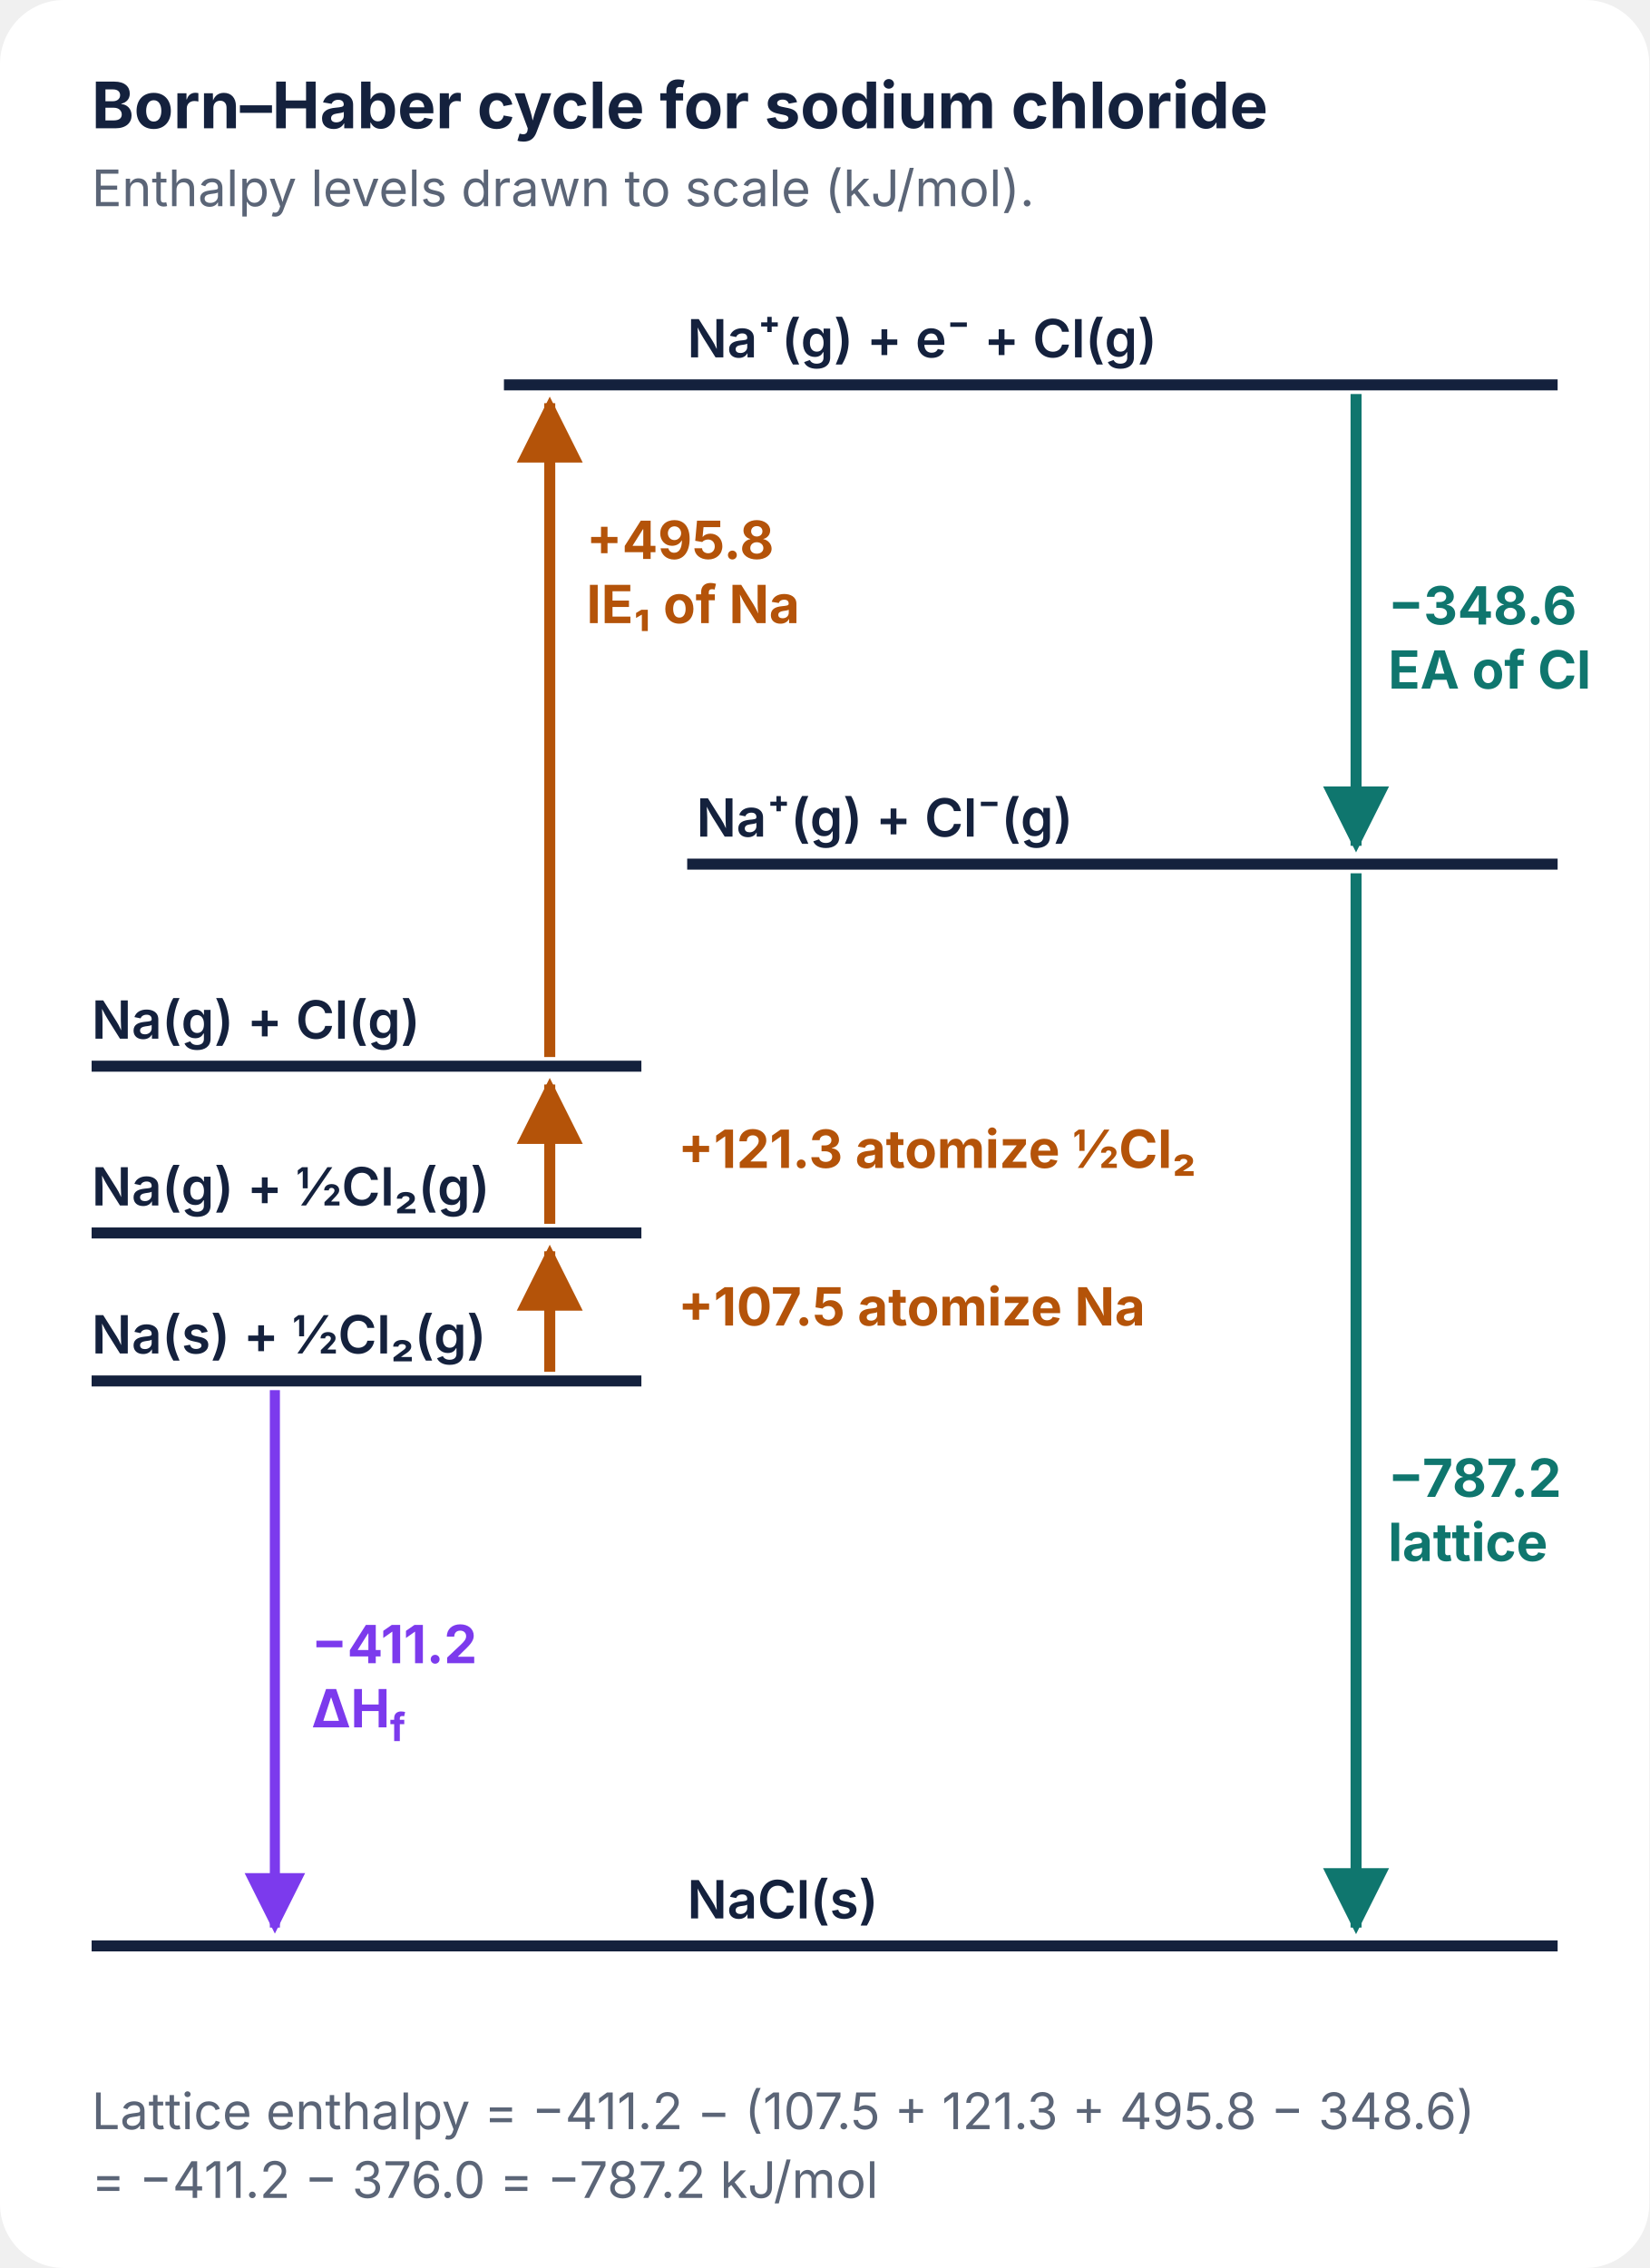
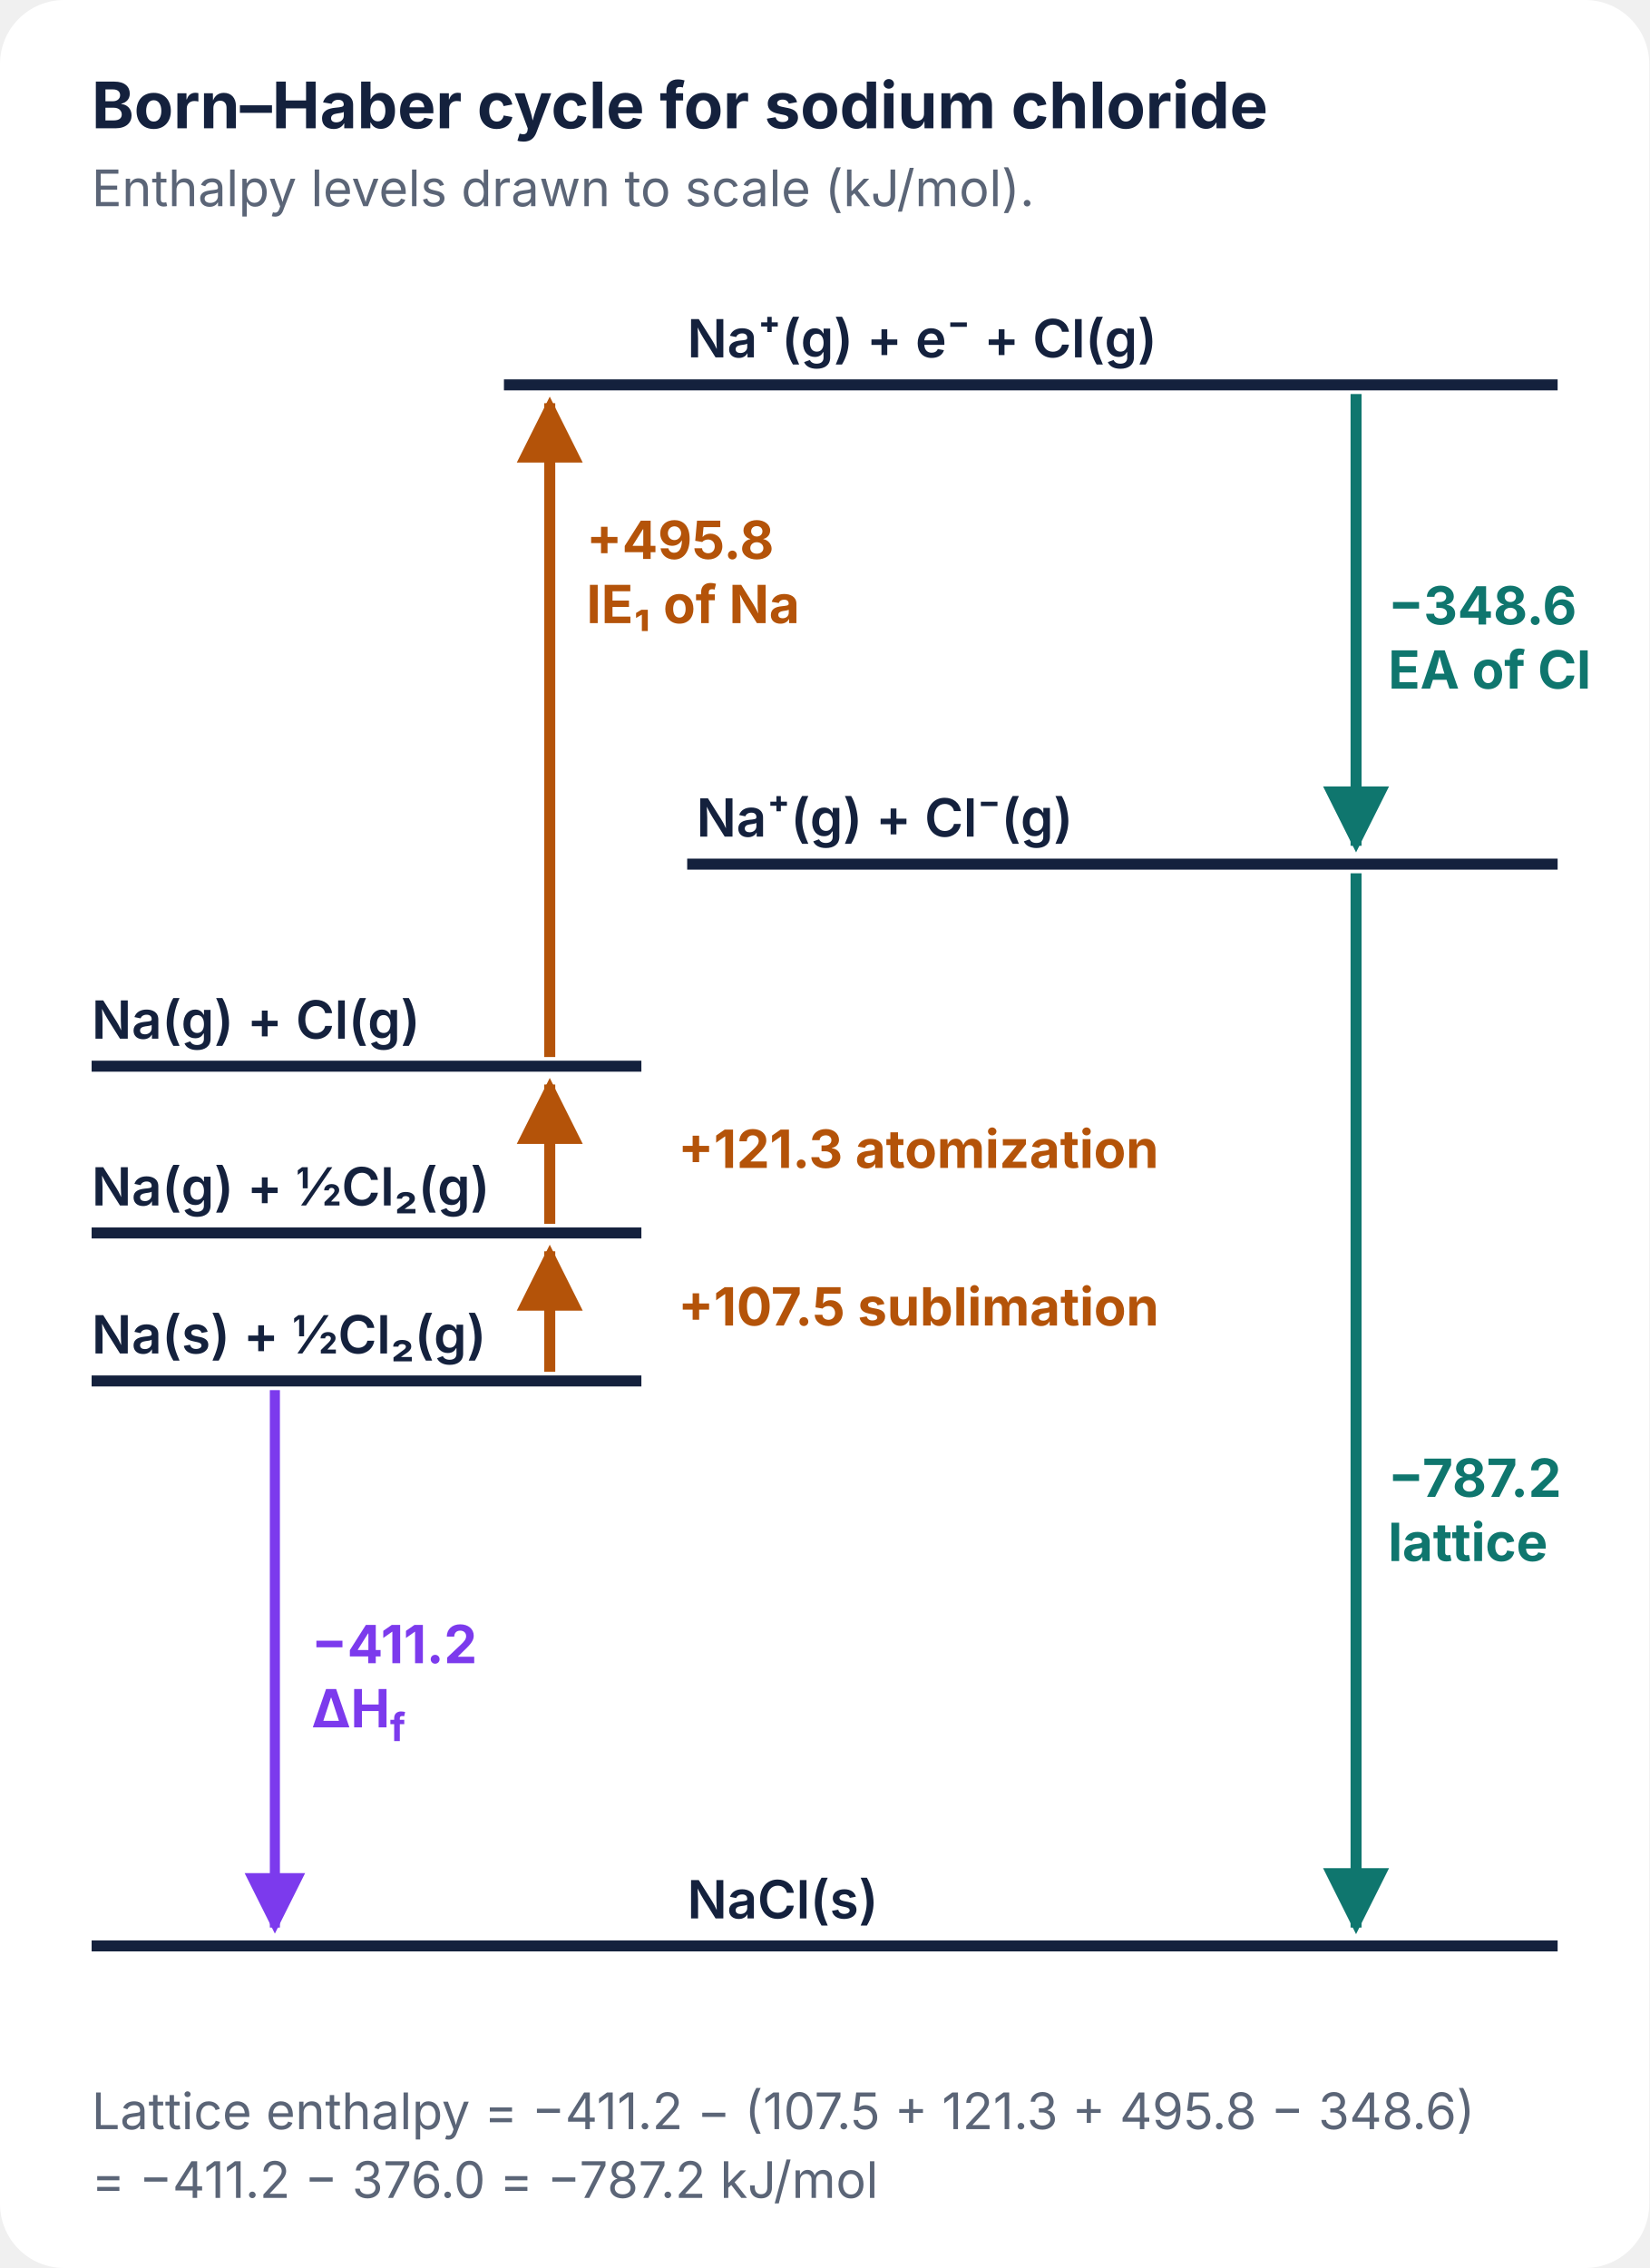
<svg xmlns="http://www.w3.org/2000/svg" viewBox="0 0 360 495" font-family="Inter, system-ui, 'Segoe UI', Arial, sans-serif">
  <style>
    .bg { fill: #ffffff; }
    .t { fill: #14213d; font-size: 14px; font-weight: 700; }
    .sub { fill: #5b6577; font-size: 11px; }
    .num { fill: #5b6577; font-size: 10px; }
    .al { fill: #14213d; font-size: 11px; font-weight: 600; }
    .lab { fill: #14213d; font-size: 11.5px; font-weight: 600; }
    .grid { stroke: #ece9e1; stroke-width: 1; }
    .axis { stroke: #14213d; stroke-width: 1.3; fill: none; }
    .lvl { stroke: #14213d; stroke-width: 2.4; }
    .cA { stroke: #0f766e; stroke-width: 2.6; fill: none; } .lA { fill: #0f766e; font-size: 11.5px; font-weight: 700; }
    .cB { stroke: #b45309; stroke-width: 2.6; fill: none; } .lB { fill: #b45309; font-size: 11.5px; font-weight: 700; }
    .cC { stroke: #7c3aed; stroke-width: 2.2; fill: none; stroke-dasharray: 6 4; } .lC { fill: #7c3aed; font-size: 11.5px; font-weight: 700; }
    .down { stroke: #0f766e; stroke-width: 2.4; fill: none; marker-end: url(#hdA); }
    .up { stroke: #b45309; stroke-width: 2.4; fill: none; marker-end: url(#hdB); }
    .step { stroke: #7c3aed; stroke-width: 2.2; fill: none; marker-end: url(#hdC); }
    .guide { stroke: #8a94a6; stroke-width: 1.1; stroke-dasharray: 3 3; fill: none; }
    .dot { fill: #b45309; }
    .arr { stroke: #14213d; stroke-width: 1.4; fill: none; marker-end: url(#hd); marker-start: url(#hs); }
    .hd { fill: #14213d; } .hdA { fill: #0f766e; } .hdB { fill: #b45309; } .hdC { fill: #7c3aed; }
    .ar { fill: #14213d; font-size: 11px; font-weight: 700; }
    @media (prefers-color-scheme: dark) {
      .bg { fill: #151e31; } .t, .al, .ar, .lab { fill: #e9edf5; } .sub, .num { fill: #9aa5ba; }
      .grid { stroke: #27324a; } .axis, .arr, .lvl { stroke: #e9edf5; } .hd { fill: #e9edf5; }
      .cA, .down { stroke: #2dd4bf; } .lA, .hdA { fill: #2dd4bf; } .cB, .up { stroke: #fbbf24; } .lB, .hdB, .dot { fill: #fbbf24; }
      .cC, .step { stroke: #c4b5fd; } .lC, .hdC { fill: #c4b5fd; } .guide { stroke: #6b7894; }
    }
  </style>
  <defs>
    <marker id="hd" viewBox="0 0 10 10" refX="9" refY="5" markerWidth="6" markerHeight="6" orient="auto">
      <path class="hd" d="M0 0 10 5 0 10z" />
    </marker>
    <marker id="hs" viewBox="0 0 10 10" refX="1" refY="5" markerWidth="6" markerHeight="6" orient="auto">
      <path class="hd" d="M10 0 0 5 10 10z" />
    </marker>
    <marker id="hdA" viewBox="0 0 10 10" refX="9" refY="5" markerWidth="6" markerHeight="6" orient="auto">
      <path class="hdA" d="M0 0 10 5 0 10z" />
    </marker>
    <marker id="hdB" viewBox="0 0 10 10" refX="9" refY="5" markerWidth="6" markerHeight="6" orient="auto">
      <path class="hdB" d="M0 0 10 5 0 10z" />
    </marker>
    <marker id="hdC" viewBox="0 0 10 10" refX="9" refY="5" markerWidth="6" markerHeight="6" orient="auto">
      <path class="hdC" d="M0 0 10 5 0 10z" />
    </marker>
  </defs>
  <rect class="bg" width="360" height="495" rx="14" />
  <text class="t" x="20" y="28">Born–Haber cycle for sodium chloride</text>
  <text class="sub" x="20" y="45">Enthalpy levels drawn to scale (kJ/mol).</text>
  <line class="lvl" x1="110" y1="84" x2="340" y2="84" />
  <text class="lab" x="150" y="78">Na⁺(g) + e⁻ + Cl(g)</text>
  <line class="lvl" x1="150" y1="188.6" x2="340" y2="188.6" />
  <text class="lab" x="152" y="182.6">Na⁺(g) + Cl⁻(g)</text>
  <line class="lvl" x1="20" y1="232.7" x2="140" y2="232.7" />
  <text class="lab" x="20" y="226.7">Na(g) + Cl(g)</text>
  <line class="lvl" x1="20" y1="269.1" x2="140" y2="269.1" />
  <text class="lab" x="20" y="263.1">Na(g) + ½Cl₂(g)</text>
  <line class="lvl" x1="20" y1="301.4" x2="140" y2="301.4" />
  <text class="lab" x="20" y="295.4">Na(s) + ½Cl₂(g)</text>
  <line class="lvl" x1="20" y1="424.7" x2="340" y2="424.7" />
  <text class="lab" x="150" y="418.7">NaCl(s)</text>
  <path class="up" d="M120 299.4 V273.1" />
  <path class="up" d="M120 267.1 V236.7" />
  <path class="up" d="M120 230.7 V88" />
-   <text class="lB" x="148" y="289.3">+107.5 atomize Na</text>
-   <text class="lB" x="148" y="254.9">+121.3 atomize ½Cl₂</text>
+   <text class="lB" x="148" y="289.3">+107.5 sublimation</text>
+   <text class="lB" x="148" y="254.9">+121.3 atomization</text>
  <text class="lB" x="128" y="122">+495.8</text>
  <text class="lB" x="128" y="136">IE₁ of Na</text>
  <path class="down" d="M296 86 V184.6" />
  <text class="lA" x="303" y="136.3">−348.6</text>
  <text class="lA" x="303" y="150.3">EA of Cl</text>
  <path class="down" d="M296 190.6 V420.7" />
  <text class="lA" x="303" y="326.7">−787.2</text>
  <text class="lA" x="303" y="340.7">lattice</text>
  <path class="step" d="M60 303.4 V420.7" />
  <text class="lC" x="68" y="363">−411.2</text>
  <text class="lC" x="68" y="377">ΔH<tspan font-size="8.5" dy="3">f</tspan>
  </text>
  <text class="sub" x="20" y="464.7">Lattice enthalpy = −411.2 − (107.5 + 121.3 + 495.8 − 348.6)</text>
  <text class="sub" x="20" y="479.7">= −411.2 − 376.0 = −787.2 kJ/mol</text>
</svg>
